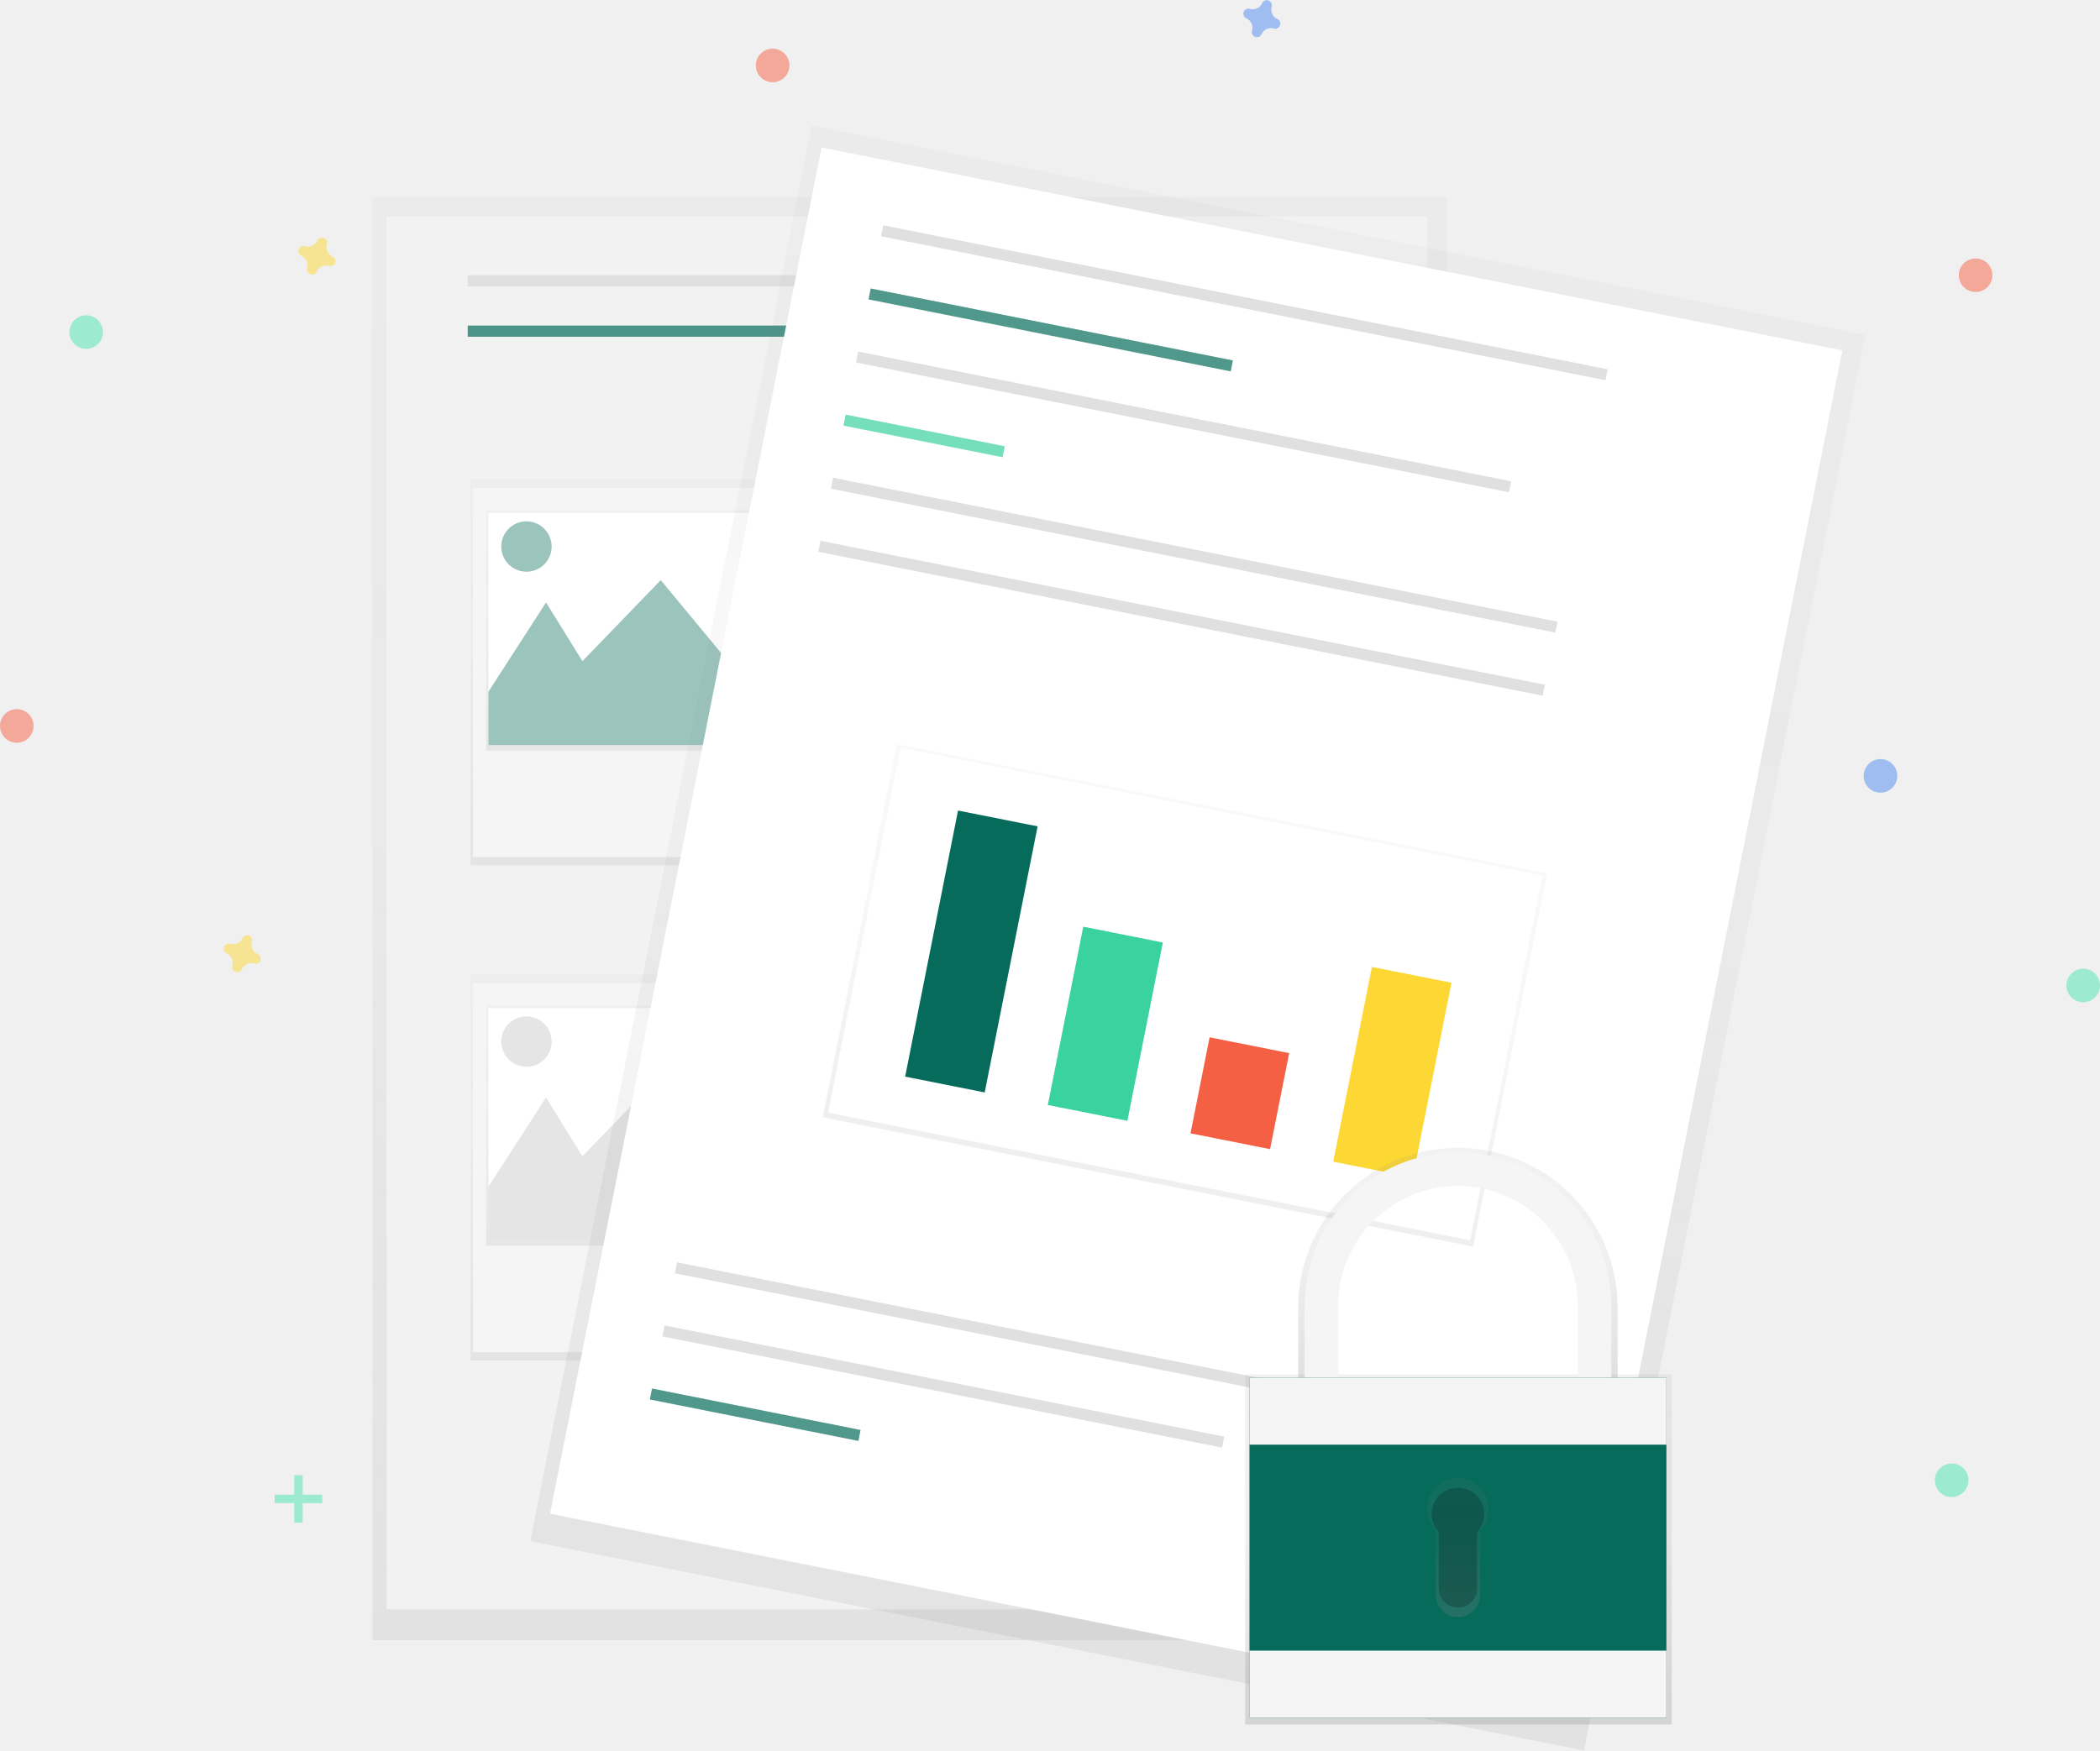
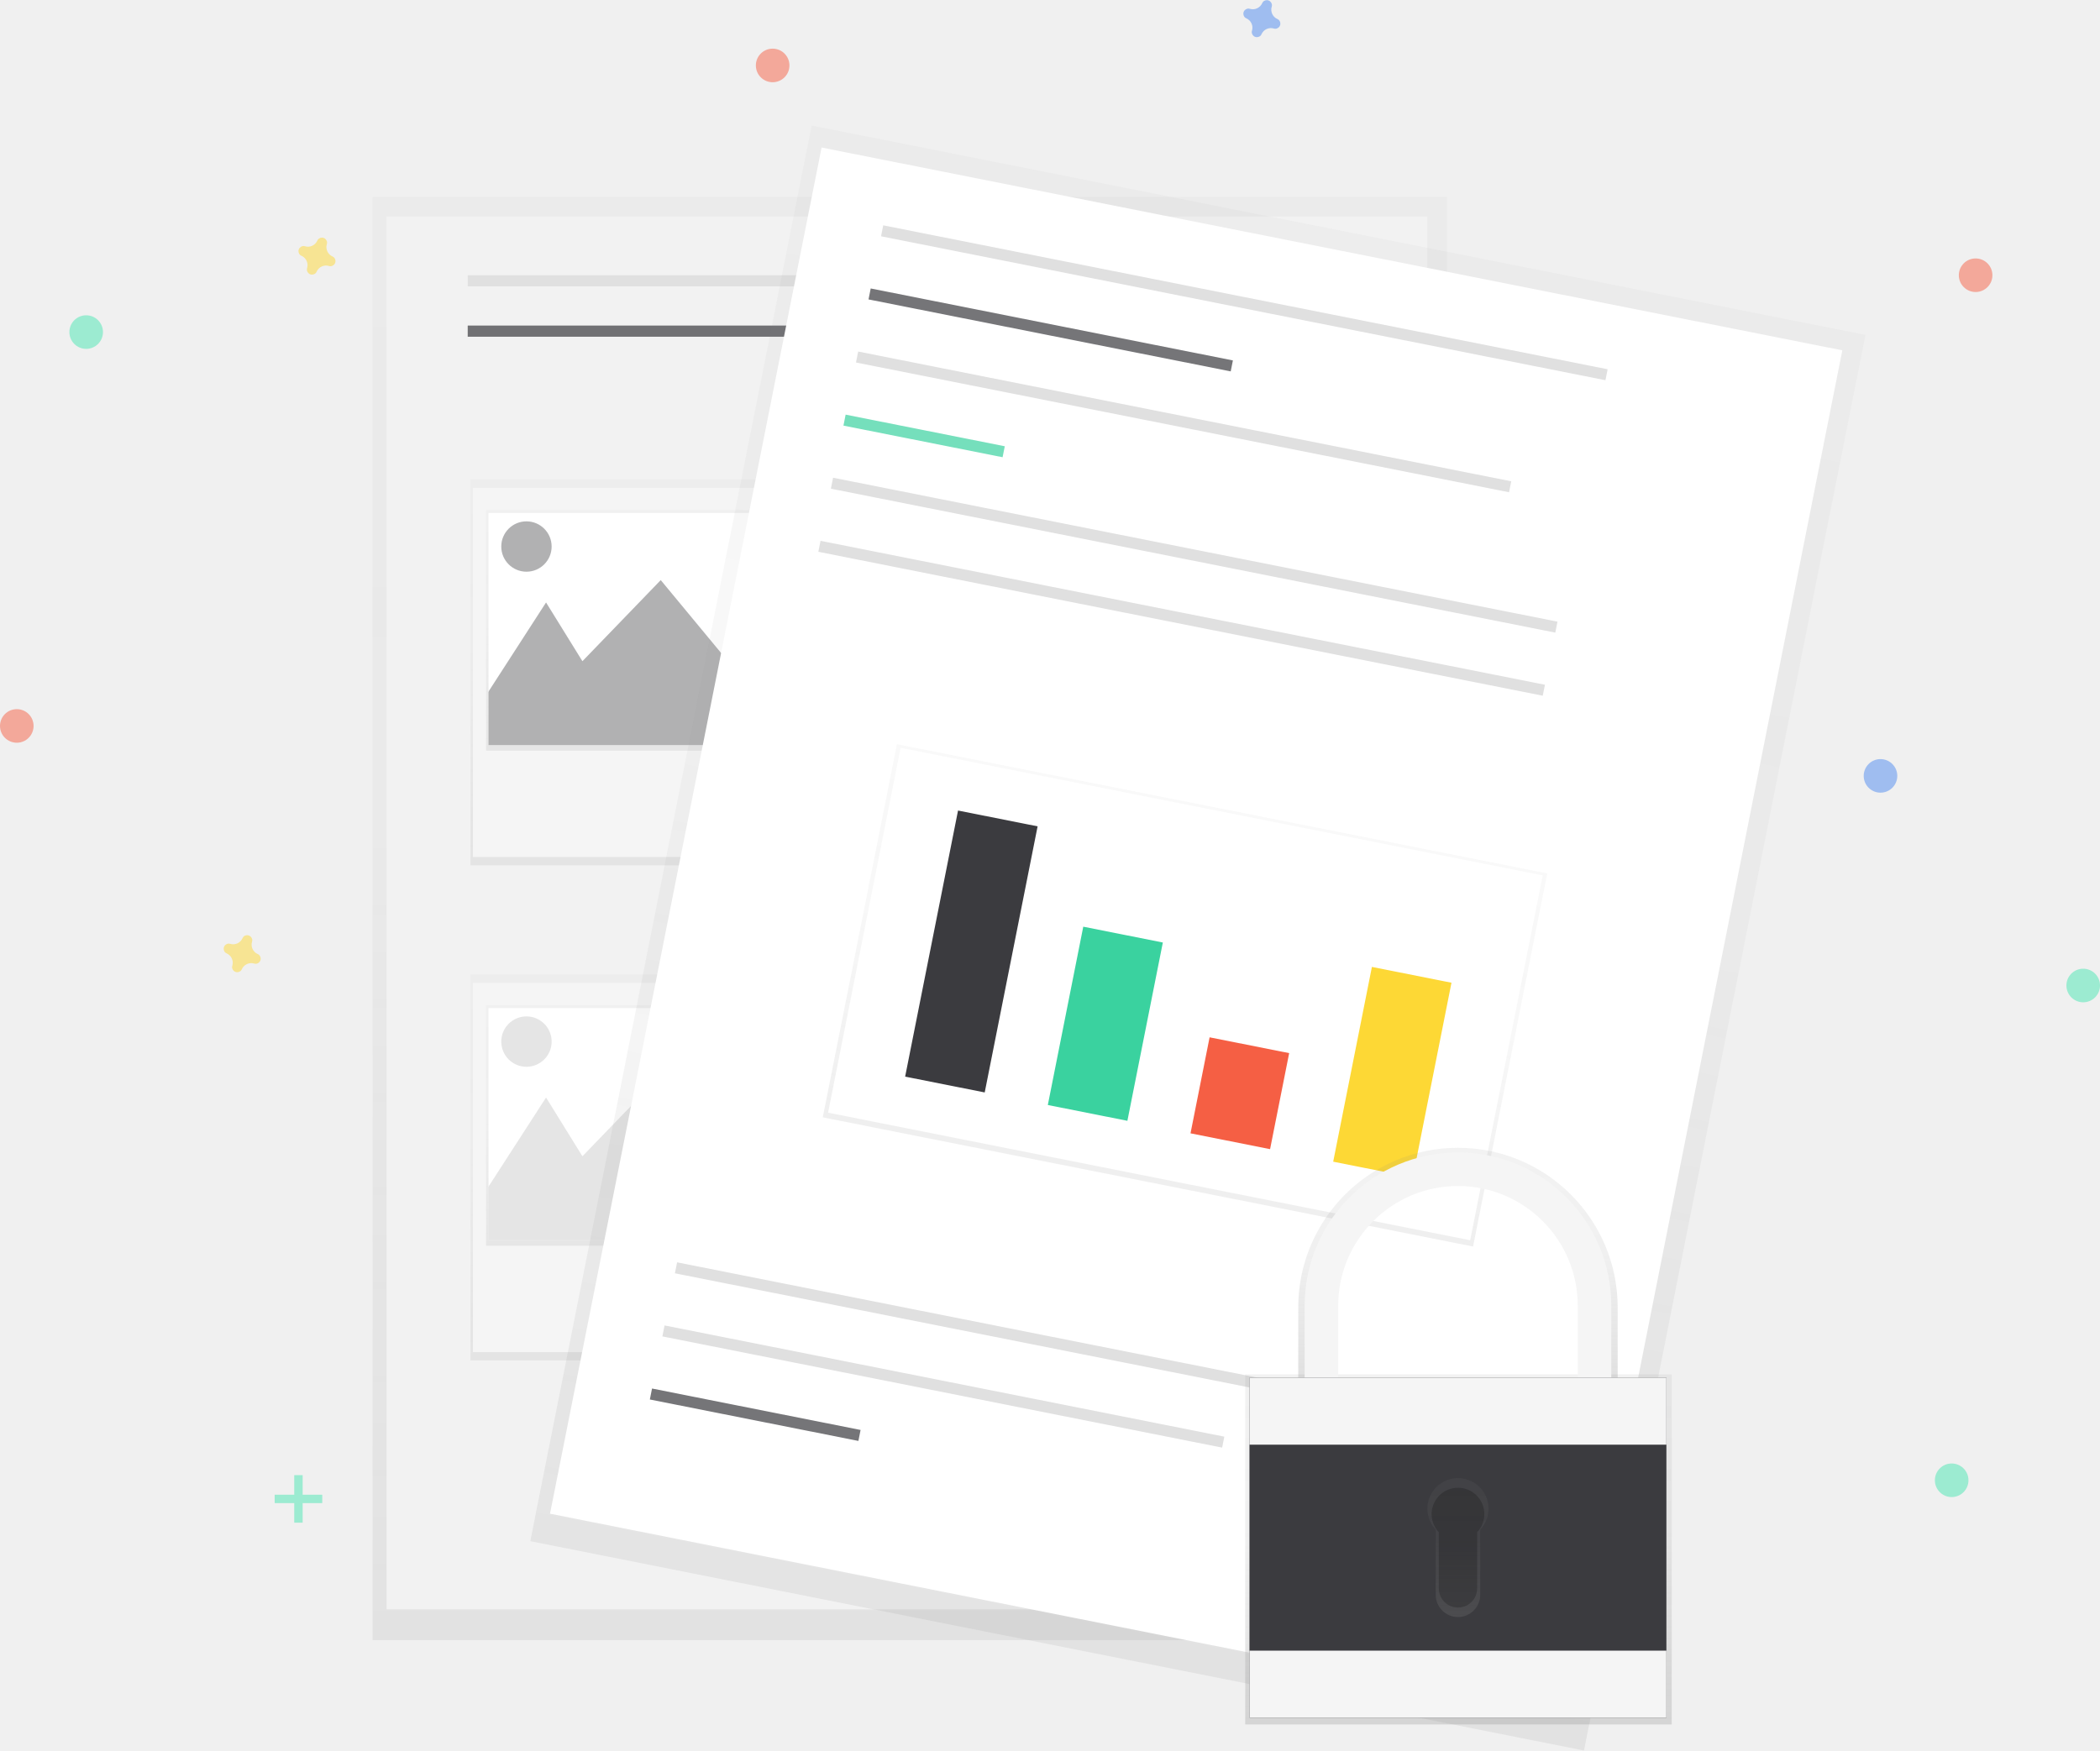
<svg xmlns="http://www.w3.org/2000/svg" xmlns:xlink="http://www.w3.org/1999/xlink" id="e8f68bdd-4984-4f2e-95b7-7fc8ec281257" data-name="Layer 1" width="918.14" height="765.54" viewBox="0 0 918.14 765.54">
  <defs>
    <linearGradient id="27aa7b70-b106-4a00-be67-693c8380e41d" x1="397.74" y1="717.25" x2="397.74" y2="86.11" gradientUnits="userSpaceOnUse">
      <stop offset="0" stop-color="gray" stop-opacity="0.25" />
      <stop offset="0.54" stop-color="gray" stop-opacity="0.12" />
      <stop offset="1" stop-color="gray" stop-opacity="0.1" />
    </linearGradient>
    <linearGradient id="46a816da-c484-41ec-8a6f-fbf14454d910" x1="288.88" y1="378.44" x2="288.88" y2="209.65" xlink:href="#27aa7b70-b106-4a00-be67-693c8380e41d" />
    <linearGradient id="32b634d8-28f1-48d9-a868-f602a2cad942" x1="288.88" y1="328.29" x2="288.88" y2="223.1" xlink:href="#27aa7b70-b106-4a00-be67-693c8380e41d" />
    <clipPath id="7a4c6aff-0be0-461b-a111-b3ae1b8fbf73" transform="translate(-140.93 -67.23)">
      <rect id="8cc91f6d-19b0-43cc-9c18-2faa83ac34ba" data-name="&lt;Rectangle&gt;" x="354.51" y="291.55" width="150.6" height="101.52" fill="#fff" />
    </clipPath>
    <linearGradient id="38f1cb81-8fac-4205-a0ff-a33ac00d354c" x1="288.88" y1="594.94" x2="288.88" y2="426.14" xlink:href="#27aa7b70-b106-4a00-be67-693c8380e41d" />
    <linearGradient id="6fc01aaf-135e-403e-a209-43b2a4fe59f1" x1="288.88" y1="544.79" x2="288.88" y2="439.6" xlink:href="#27aa7b70-b106-4a00-be67-693c8380e41d" />
    <clipPath id="79ce363a-d134-40e4-9f82-b96d04a36978" transform="translate(-140.93 -67.23)">
      <rect id="5b44e697-61fe-43bd-9a58-5f3e41301748" data-name="&lt;Rectangle&gt;" x="354.51" y="508.05" width="150.6" height="101.52" fill="#fff" />
    </clipPath>
    <linearGradient id="54803c44-522d-4b9e-9a34-f1f7b43e8483" x1="671.57" y1="760.34" x2="671.57" y2="129.2" gradientTransform="translate(1109.43 -194.1) rotate(90)" xlink:href="#27aa7b70-b106-4a00-be67-693c8380e41d" />
    <linearGradient id="089a6a47-adaa-499b-aefb-cd6464b62fb8" x1="670.96" y1="553.63" x2="670.96" y2="387.28" gradientTransform="translate(1129.51 -168.41) rotate(90)" xlink:href="#27aa7b70-b106-4a00-be67-693c8380e41d" />
    <linearGradient id="fd8d88e0-7826-450d-9e0b-001d1be709c2" x1="637.66" y1="754.12" x2="637.66" y2="601.05" xlink:href="#27aa7b70-b106-4a00-be67-693c8380e41d" />
    <linearGradient id="8d1793c5-b76e-44e2-a52e-569460402331" x1="778.37" y1="673.86" x2="778.37" y2="569.13" xlink:href="#27aa7b70-b106-4a00-be67-693c8380e41d" />
    <linearGradient id="4745700d-8097-45ff-9f71-625443fc4ad8" x1="778.37" y1="774.41" x2="778.37" y2="713.66" xlink:href="#27aa7b70-b106-4a00-be67-693c8380e41d" />
  </defs>
  <g opacity="0.5">
    <rect x="162.9" y="86.11" width="469.69" height="631.14" fill="url(#27aa7b70-b106-4a00-be67-693c8380e41d)" />
  </g>
  <rect x="169.02" y="94.67" width="455.01" height="609.12" fill="#f2f2f2" />
  <rect x="204.49" y="120.36" width="156.56" height="4.89" fill="#e0e0e0" />
-   <rect x="204.49" y="142.37" width="156.56" height="4.89" fill="#066b5b" opacity="0.7" />
+   <rect x="204.49" y="142.37" width="156.56" height="4.89" fill="#3b3b3f" opacity="0.7" />
  <rect x="384.29" y="120.36" width="156.56" height="4.89" fill="#e0e0e0" />
  <rect x="408.75" y="259.8" width="156.56" height="4.89" fill="#e0e0e0" />
  <rect x="412.42" y="273.25" width="156.56" height="4.89" fill="#e0e0e0" />
  <rect x="419.76" y="286.7" width="156.56" height="4.89" fill="#e0e0e0" />
  <rect x="408.75" y="476.29" width="156.56" height="4.89" fill="#e0e0e0" />
  <rect x="412.42" y="489.75" width="156.56" height="4.89" fill="#e0e0e0" />
  <rect x="419.76" y="503.2" width="156.56" height="4.89" fill="#e0e0e0" />
  <g opacity="0.5">
    <rect x="205.71" y="209.65" width="166.35" height="168.79" fill="url(#46a816da-c484-41ec-8a6f-fbf14454d910)" />
  </g>
  <rect x="206.76" y="213.32" width="163.72" height="161.45" fill="#f5f5f5" />
  <g opacity="0.5">
    <rect x="212.53" y="223.1" width="152.7" height="105.19" fill="url(#32b634d8-28f1-48d9-a868-f602a2cad942)" />
  </g>
  <rect id="689f37f3-cc41-448d-b172-63ec123bc985" data-name="&lt;Rectangle&gt;" x="213.58" y="224.32" width="150.6" height="101.52" fill="#fff" />
  <g clip-path="url(#7a4c6aff-0be0-461b-a111-b3ae1b8fbf73)">
-     <polygon points="200.82 322.18 238.74 263.46 254.64 289.15 288.88 253.68 318.24 289.15 343.93 236.56 409.98 341.75 195.93 334.41 200.82 322.18" fill="#066b5b" opacity="0.4" />
-     <circle cx="230.17" cy="239" r="11.01" fill="#066b5b" opacity="0.4" />
+     <polygon points="200.82 322.18 238.74 263.46 254.64 289.15 288.88 253.68 318.24 289.15 343.93 236.56 409.98 341.75 195.93 334.41 200.82 322.18" fill="#3b3b3f" opacity="0.4" />
+     <circle cx="230.17" cy="239" r="11.01" fill="#3b3b3f" opacity="0.4" />
  </g>
  <g opacity="0.5">
    <rect x="205.71" y="426.14" width="166.35" height="168.79" fill="url(#38f1cb81-8fac-4205-a0ff-a33ac00d354c)" />
  </g>
  <rect x="206.76" y="429.81" width="163.72" height="161.45" fill="#f5f5f5" />
  <g opacity="0.5">
    <rect x="212.53" y="439.6" width="152.7" height="105.19" fill="url(#6fc01aaf-135e-403e-a209-43b2a4fe59f1)" />
  </g>
  <rect id="b429ac3a-f8a8-4171-bcce-5b6c002c0714" data-name="&lt;Rectangle&gt;" x="213.58" y="440.82" width="150.6" height="101.52" fill="#fff" />
  <g clip-path="url(#79ce363a-d134-40e4-9f82-b96d04a36978)">
    <polygon points="200.82 538.67 238.74 479.96 254.64 505.65 288.88 470.18 318.24 505.65 343.93 453.05 409.98 558.24 195.93 550.9 200.82 538.67" fill="#bdbdbd" opacity="0.4" />
    <circle cx="230.17" cy="455.5" r="11.01" fill="#bdbdbd" opacity="0.4" />
  </g>
  <g opacity="0.5">
    <rect x="349.09" y="242.63" width="631.14" height="469.69" transform="translate(-74.16 969.06) rotate(-78.76)" fill="url(#54803c44-522d-4b9e-9a34-f1f7b43e8483)" />
  </g>
  <rect x="359.37" y="247.33" width="609.12" height="455.01" transform="translate(-72.16 966.22) rotate(-78.76)" fill="#fff" />
  <rect x="523.5" y="197.22" width="322.91" height="4.89" transform="translate(-88.86 -196.94) rotate(11.24)" fill="#e0e0e0" />
  <rect x="433.36" y="650.7" width="322.91" height="4.89" transform="translate(-2.18 -170.66) rotate(11.24)" fill="#e0e0e0" />
  <rect x="428.58" y="671.14" width="249.52" height="4.89" transform="translate(1.01 -162.18) rotate(11.24)" fill="#e0e0e0" />
-   <rect x="424.6" y="683.47" width="92.96" height="4.89" transform="translate(1.84 -145.91) rotate(11.24)" fill="#066b5b" opacity="0.7" />
-   <rect x="519.57" y="209.08" width="161.45" height="4.89" transform="translate(-88.17 -180.2) rotate(11.24)" fill="#066b5b" opacity="0.7" />
+   <rect x="424.6" y="683.47" width="92.96" height="4.89" transform="translate(1.84 -145.91) rotate(11.24)" fill="#3b3b3f" opacity="0.7" />
+   <rect x="519.57" y="209.08" width="161.45" height="4.89" transform="translate(-88.17 -180.2) rotate(11.24)" fill="#3b3b3f" opacity="0.7" />
  <rect x="512.84" y="249.31" width="291.11" height="4.89" transform="translate(-79.21 -190.76) rotate(11.24)" fill="#e0e0e0" />
  <rect x="509.47" y="255.44" width="70.94" height="4.89" transform="translate(-80.19 -168.52) rotate(11.24)" fill="#3ad29f" opacity="0.7" />
  <rect x="501.56" y="307.59" width="322.91" height="4.89" transform="translate(-67.76 -190.54) rotate(11.24)" fill="#e0e0e0" />
  <g opacity="0.5">
    <rect x="575.87" y="357.6" width="166.35" height="289.88" transform="translate(-103.27 983.74) rotate(-78.76)" fill="url(#089a6a47-adaa-499b-aefb-cd6464b62fb8)" />
  </g>
  <rect x="516.06" y="420.61" width="286.22" height="162.68" transform="translate(-30.42 -186.11) rotate(11.24)" fill="#fff" />
  <rect x="496.08" y="335.18" width="322.91" height="4.89" transform="translate(-62.49 -188.94) rotate(11.24)" fill="#e0e0e0" />
-   <rect x="547.86" y="424.02" width="35.47" height="118.64" transform="translate(-35.84 -168.22) rotate(11.24)" fill="#066b5b" />
+   <rect x="547.86" y="424.02" width="35.47" height="118.64" transform="translate(-35.84 -168.22) rotate(11.24)" fill="#3b3b3f" />
  <rect x="606.43" y="475.19" width="35.47" height="79.5" transform="translate(-28.56 -179.03) rotate(11.24)" fill="#3ad29f" />
  <rect x="665.23" y="523.93" width="35.47" height="42.81" transform="translate(-21.5 -189.92) rotate(11.24)" fill="#f55f44" />
  <rect x="731.91" y="492.72" width="35.47" height="86.84" transform="translate(-22.02 -203.09) rotate(11.24)" fill="#fdd835" />
  <g opacity="0.5">
    <rect x="128.65" y="645.09" width="3.67" height="20.79" fill="#47e6b1" />
    <rect x="269.58" y="712.31" width="3.67" height="20.79" transform="translate(853.2 384.07) rotate(90)" fill="#47e6b1" />
  </g>
  <path d="M699.44,75.56a4.49,4.49,0,0,1-2.5-5.43,2.16,2.16,0,0,0,.1-.5h0a2.25,2.25,0,0,0-4-1.49h0a2.16,2.16,0,0,0-.25.44,4.49,4.49,0,0,1-5.43,2.5,2.16,2.16,0,0,0-.5-.1h0a2.25,2.25,0,0,0-1.49,4h0a2.16,2.16,0,0,0,.44.25,4.49,4.49,0,0,1,2.5,5.43,2.16,2.16,0,0,0-.1.5h0a2.25,2.25,0,0,0,4,1.49h0a2.16,2.16,0,0,0,.25-.44,4.49,4.49,0,0,1,5.43-2.5,2.16,2.16,0,0,0,.5.1h0a2.25,2.25,0,0,0,1.49-4h0A2.16,2.16,0,0,0,699.44,75.56Z" transform="translate(-140.93 -67.23)" fill="#4d8af0" opacity="0.5" />
  <path d="M286.33,179.4a4.49,4.49,0,0,1-2.5-5.43,2.16,2.16,0,0,0,.1-.5h0a2.25,2.25,0,0,0-4-1.49h0a2.16,2.16,0,0,0-.25.44,4.49,4.49,0,0,1-5.43,2.5,2.16,2.16,0,0,0-.5-.1h0a2.25,2.25,0,0,0-1.49,4h0a2.16,2.16,0,0,0,.44.25,4.49,4.49,0,0,1,2.5,5.43,2.16,2.16,0,0,0-.1.5h0a2.25,2.25,0,0,0,4,1.49h0a2.16,2.16,0,0,0,.25-.44,4.49,4.49,0,0,1,5.43-2.5,2.16,2.16,0,0,0,.5.1h0a2.25,2.25,0,0,0,1.49-4h0A2.16,2.16,0,0,0,286.33,179.4Z" transform="translate(-140.93 -67.23)" fill="#fdd835" opacity="0.5" />
  <path d="M253.63,484.46a4.49,4.49,0,0,1-2.5-5.43,2.16,2.16,0,0,0,.1-.5h0a2.25,2.25,0,0,0-4-1.49h0a2.16,2.16,0,0,0-.25.44,4.49,4.49,0,0,1-5.43,2.5,2.16,2.16,0,0,0-.5-.1h0a2.25,2.25,0,0,0-1.49,4h0a2.16,2.16,0,0,0,.44.25,4.49,4.49,0,0,1,2.5,5.43,2.16,2.16,0,0,0-.1.5h0a2.25,2.25,0,0,0,4,1.49h0a2.16,2.16,0,0,0,.25-.44,4.49,4.49,0,0,1,5.43-2.5,2.16,2.16,0,0,0,.5.1h0a2.25,2.25,0,0,0,1.49-4h0A2.16,2.16,0,0,0,253.63,484.46Z" transform="translate(-140.93 -67.23)" fill="#fdd835" opacity="0.5" />
  <circle cx="337.81" cy="28.62" r="7.34" fill="#f55f44" opacity="0.5" />
  <circle cx="7.34" cy="317.46" r="7.34" fill="#f55f44" opacity="0.5" />
  <circle cx="863.76" cy="120.36" r="7.34" fill="#f55f44" opacity="0.5" />
  <circle cx="822.17" cy="339.3" r="7.34" fill="#4d8af0" opacity="0.5" />
  <circle cx="37.68" cy="145.22" r="7.34" fill="#47e6b1" opacity="0.5" />
  <circle cx="853.29" cy="647.34" r="7.34" fill="#47e6b1" opacity="0.5" />
  <circle cx="910.8" cy="430.97" r="7.34" fill="#47e6b1" opacity="0.5" />
  <rect x="544.42" y="601.05" width="186.48" height="153.07" fill="url(#fd8d88e0-7826-450d-9e0b-001d1be709c2)" />
  <path d="M723.82,639a54.55,54.55,0,0,1,109.1,0v34.91h15.27V639a69.82,69.82,0,0,0-139.65,0v34.91h15.27Z" transform="translate(-140.93 -67.23)" fill="url(#8d1793c5-b76e-44e2-a52e-569460402331)" />
  <path d="M726,638.25a52.37,52.37,0,1,1,104.74,0v33.52H845.4V638.25a67,67,0,0,0-134.06,0v33.52H726Z" transform="translate(-140.93 -67.23)" fill="#f5f5f5" />
-   <rect x="546.32" y="602.45" width="182.24" height="148.73" fill="#066b5b" />
+   <rect x="546.32" y="602.45" width="182.24" height="148.73" fill="#3b3b3f" />
  <rect x="546.32" y="602.45" width="182.24" height="148.73" fill="#f5f5f5" />
-   <rect x="546.32" y="631.77" width="182.24" height="90.07" fill="#066b5b" />
+   <rect x="546.32" y="631.77" width="182.24" height="90.07" fill="#3b3b3f" />
  <path d="M791.73,727a13.36,13.36,0,1,0-23.08,9.15v28.51a9.72,9.72,0,0,0,19.44,0V736.18A13.3,13.3,0,0,0,791.73,727Z" transform="translate(-140.93 -67.23)" fill="url(#4745700d-8097-45ff-9f71-625443fc4ad8)" />
  <path d="M789.89,729.38a11.52,11.52,0,1,0-19.9,7.89v24.58a8.38,8.38,0,1,0,16.76,0V737.27A11.47,11.47,0,0,0,789.89,729.38Z" transform="translate(-140.93 -67.23)" opacity="0.2" />
</svg>
